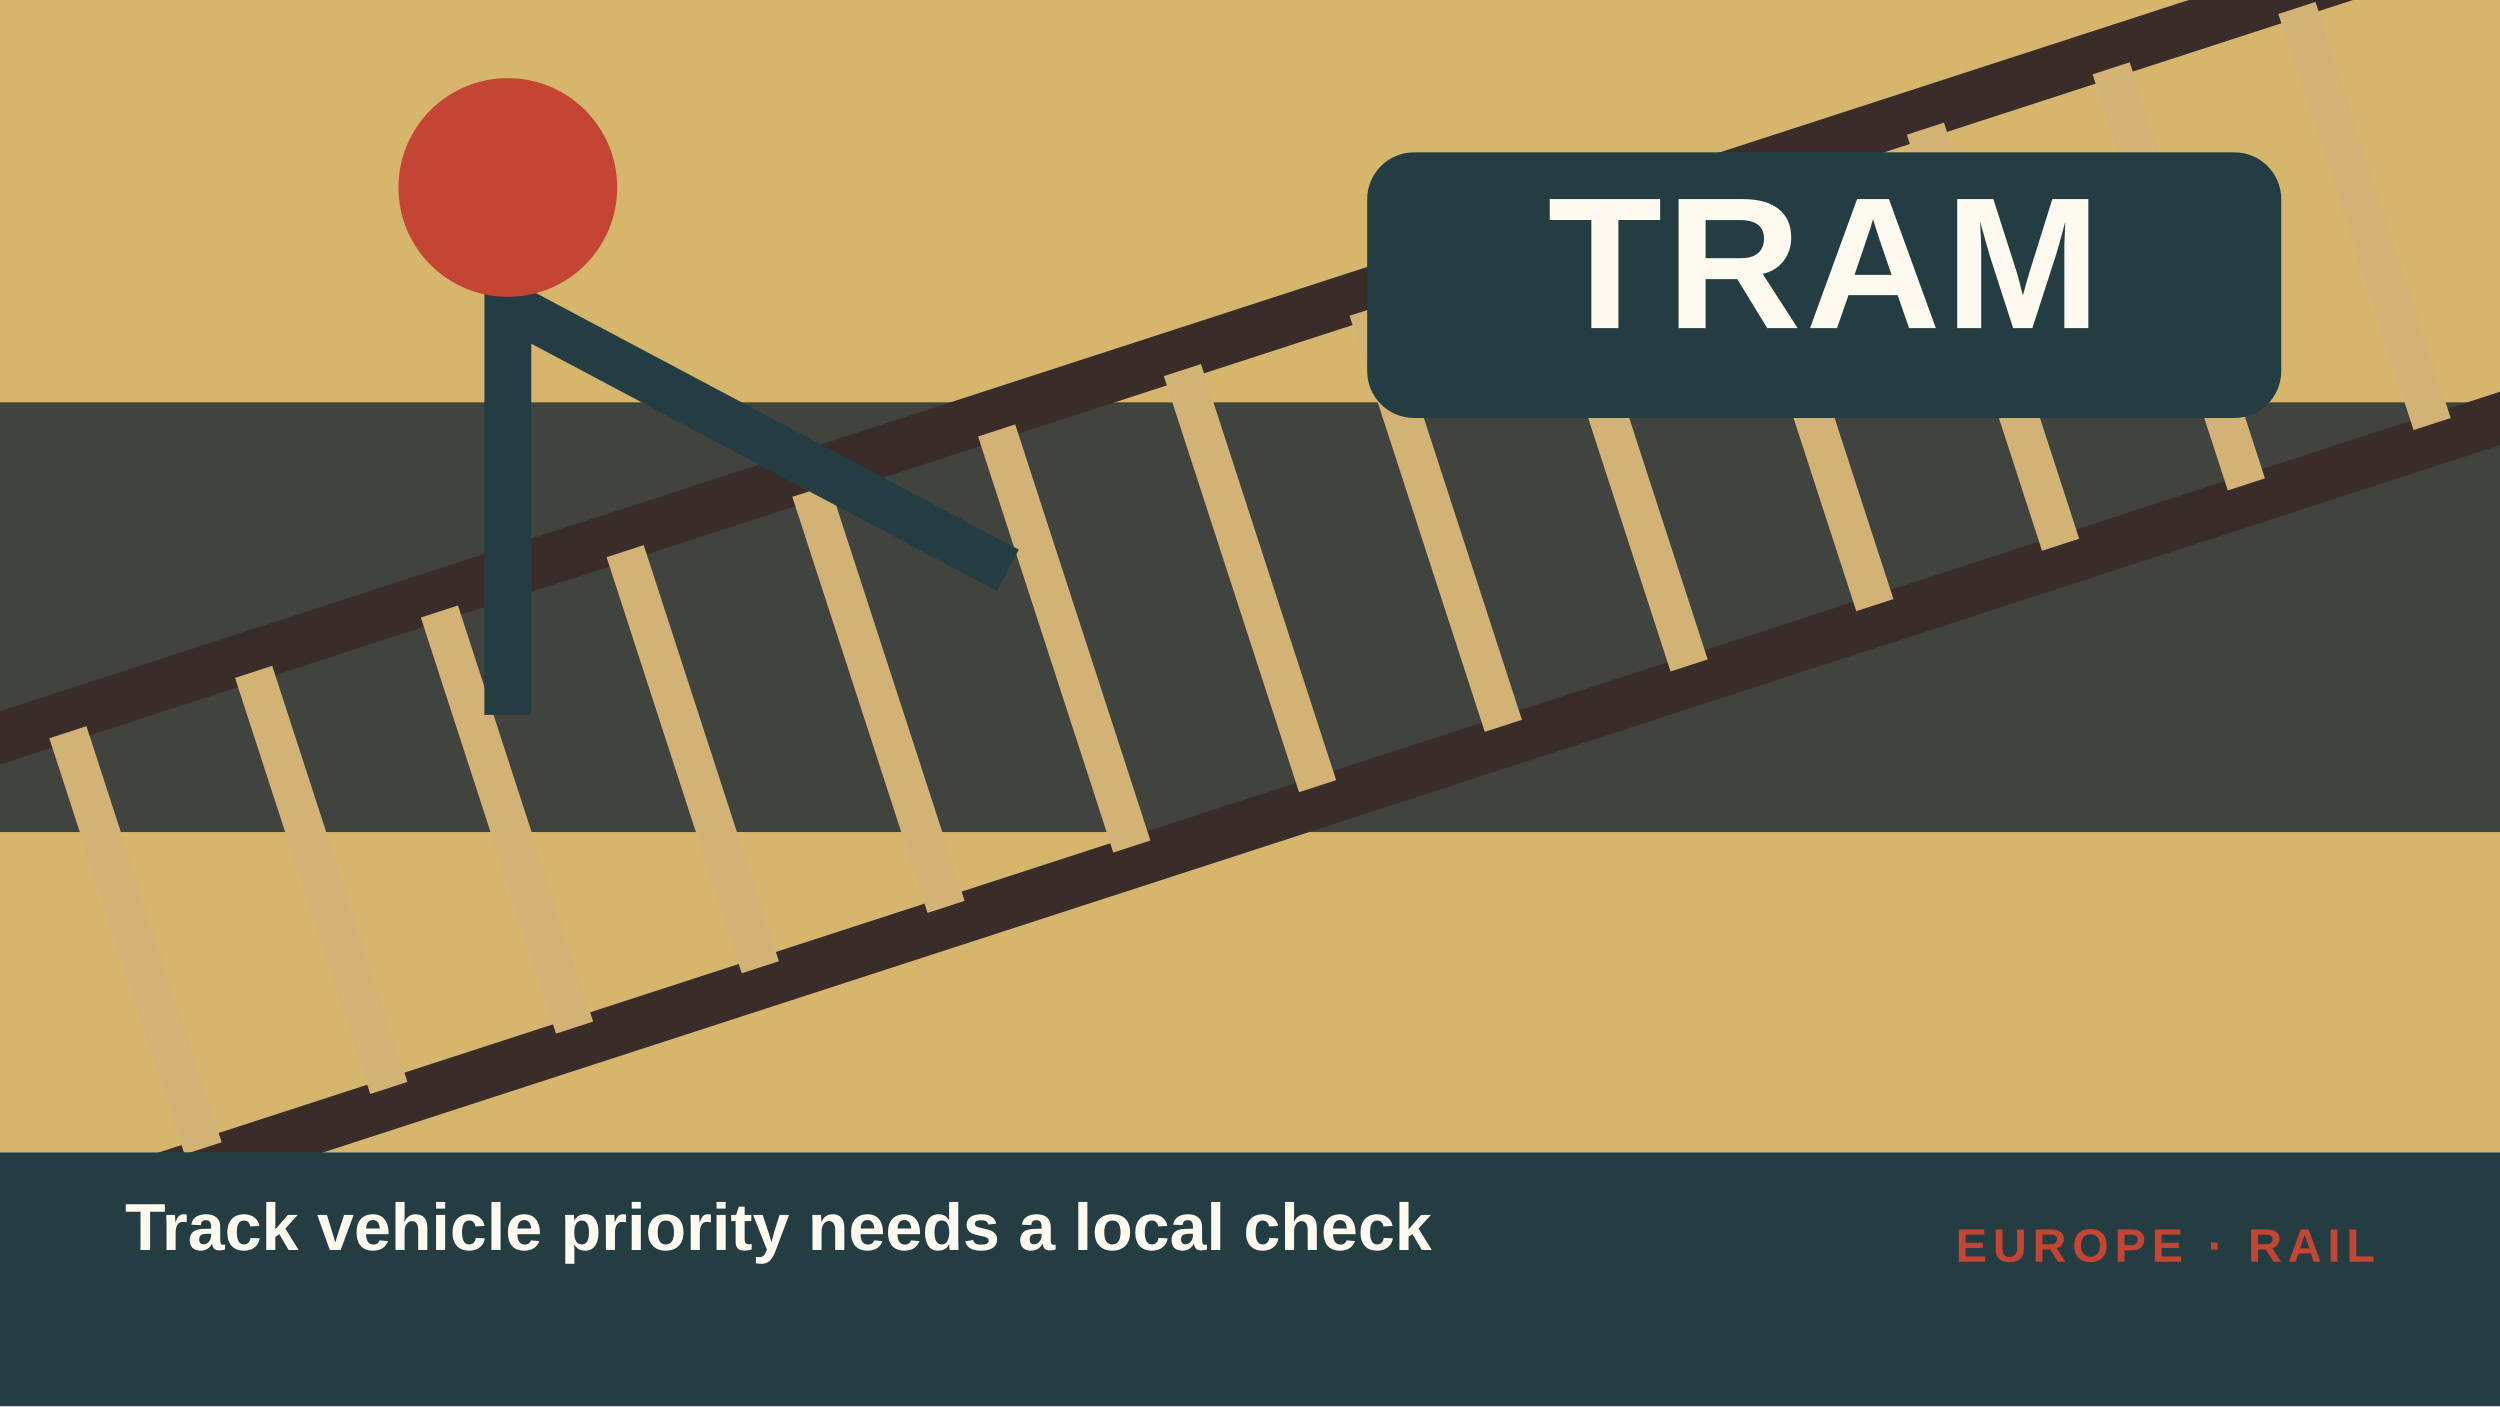
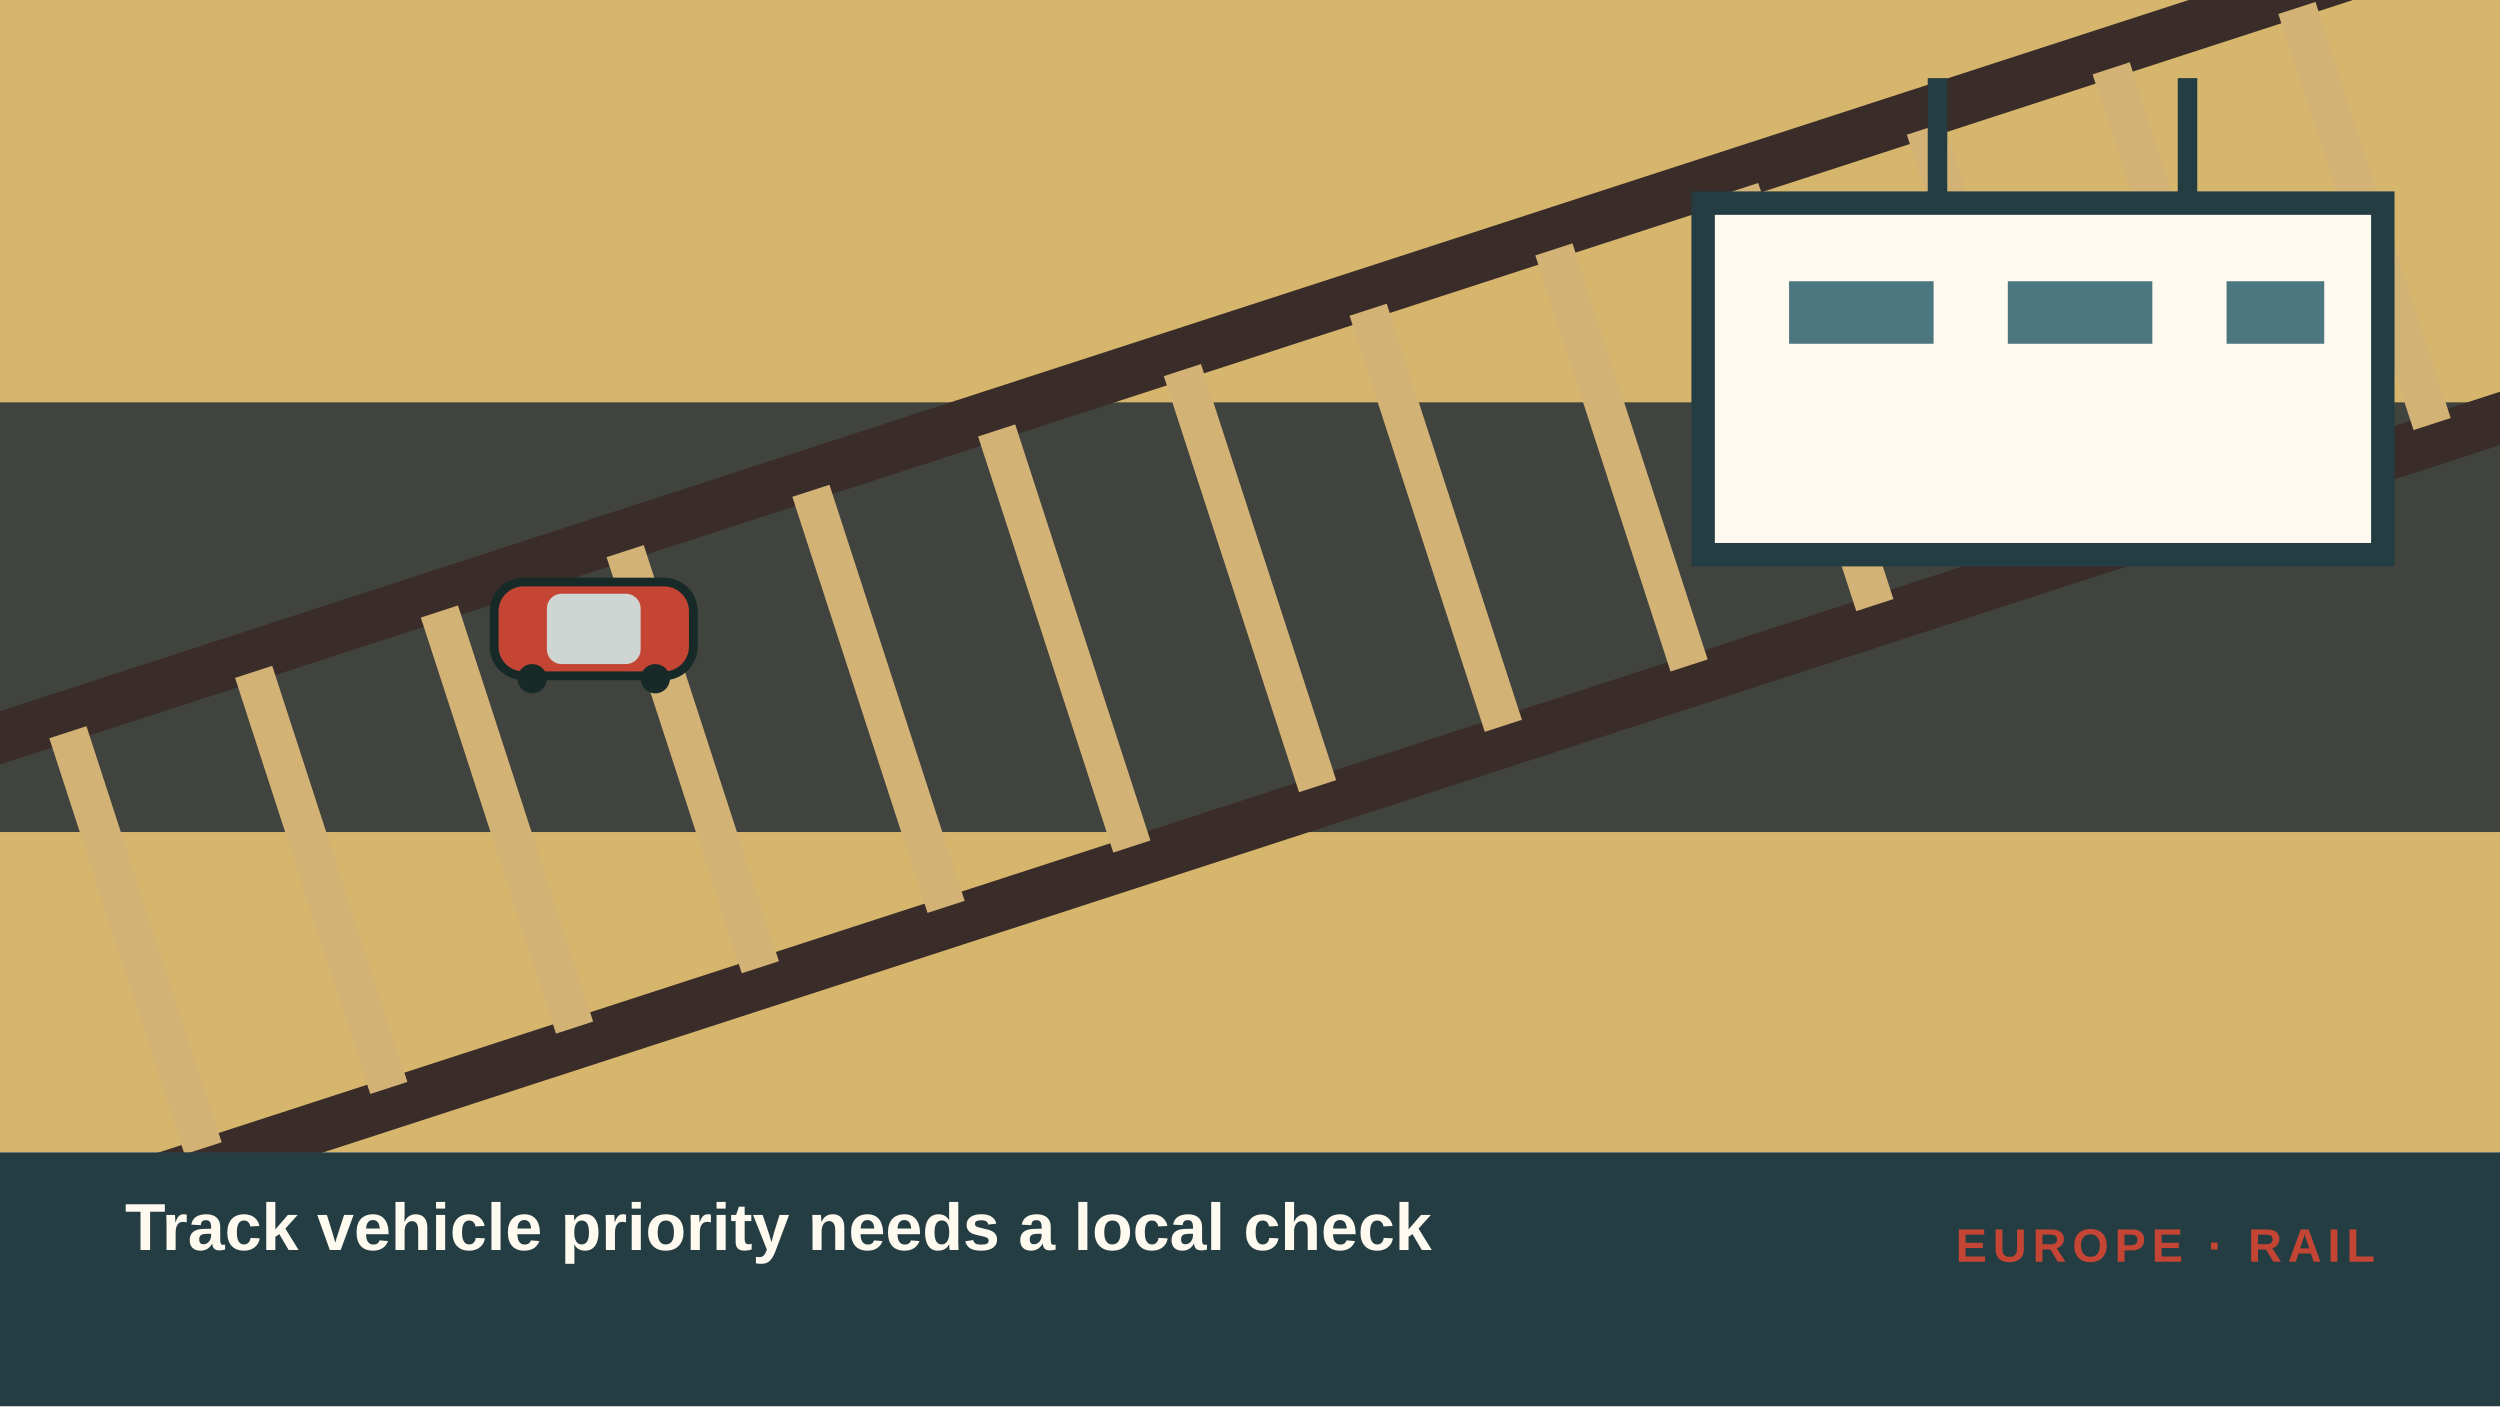
<svg xmlns="http://www.w3.org/2000/svg" viewBox="0 0 640 360" data-card-id="junctions-04" role="img" aria-labelledby="title-junctions-04">
  <rect width="640" height="295" fill="#d6b66d" />
  <rect x="0" y="103" width="640" height="110" fill="#41433f" />
  <g transform="rotate(-18 320 148)">
    <path d="M0 88H640M0 208H640" stroke="#3a2d29" stroke-width="13" />
    <path d="M20 92V204M70 92V204M120 92V204M170 92V204M220 92V204M270 92V204M320 92V204M370 92V204M420 92V204M470 92V204M520 92V204M570 92V204M620 92V204" stroke="#d3b276" stroke-width="10" />
  </g>
-   <path d="M130 52V183M130 78L258 146" stroke="#243d42" stroke-width="12" />
-   <circle cx="130" cy="48" r="28" fill="#c54535" />
-   <rect x="350" y="39" width="234" height="68" rx="12" fill="#243d42" />
-   <text x="467" y="84" fill="#fffaf0" font-family="Arial, sans-serif" font-size="48" font-weight="800" text-anchor="middle" letter-spacing="1">TRAM</text>
+   <path data-vehicle-type="tram" d="M436 52H610V142H436Z" fill="#fffaf0" stroke="#243d42" stroke-width="6" />
+   <path d="M458 80H495M514 80H551M570 80H595" stroke="#4c7680" stroke-width="16" />
+   <path d="M496 52V20M560 52V20" stroke="#243d42" stroke-width="5" />
+   <g transform="translate(152 161) rotate(0) scale(0.75)">
+     <rect x="-34" y="-16" width="68" height="32" rx="10" fill="#c54535" stroke="#172a27" stroke-width="3" />
+     <rect x="-16" y="-12" width="32" height="24" rx="5" fill="#cfe4e3" opacity=".9" />
+     <circle cx="-21" cy="17" r="5" fill="#172a27" />
+     <circle cx="21" cy="17" r="5" fill="#172a27" />
+   </g>
  <rect y="295" width="640" height="65" fill="#243d42" />
  <text x="608" y="323" fill="#c54535" font-family="Arial, sans-serif" font-size="12" font-weight="800" text-anchor="end" letter-spacing="1.5">EUROPE · RAIL</text>
  <text x="32" y="320" fill="#fffaf0" font-family="Arial, sans-serif" font-size="17" font-weight="700">
    <tspan x="32" dy="0">Track vehicle priority needs a local check</tspan>
  </text>
</svg>
